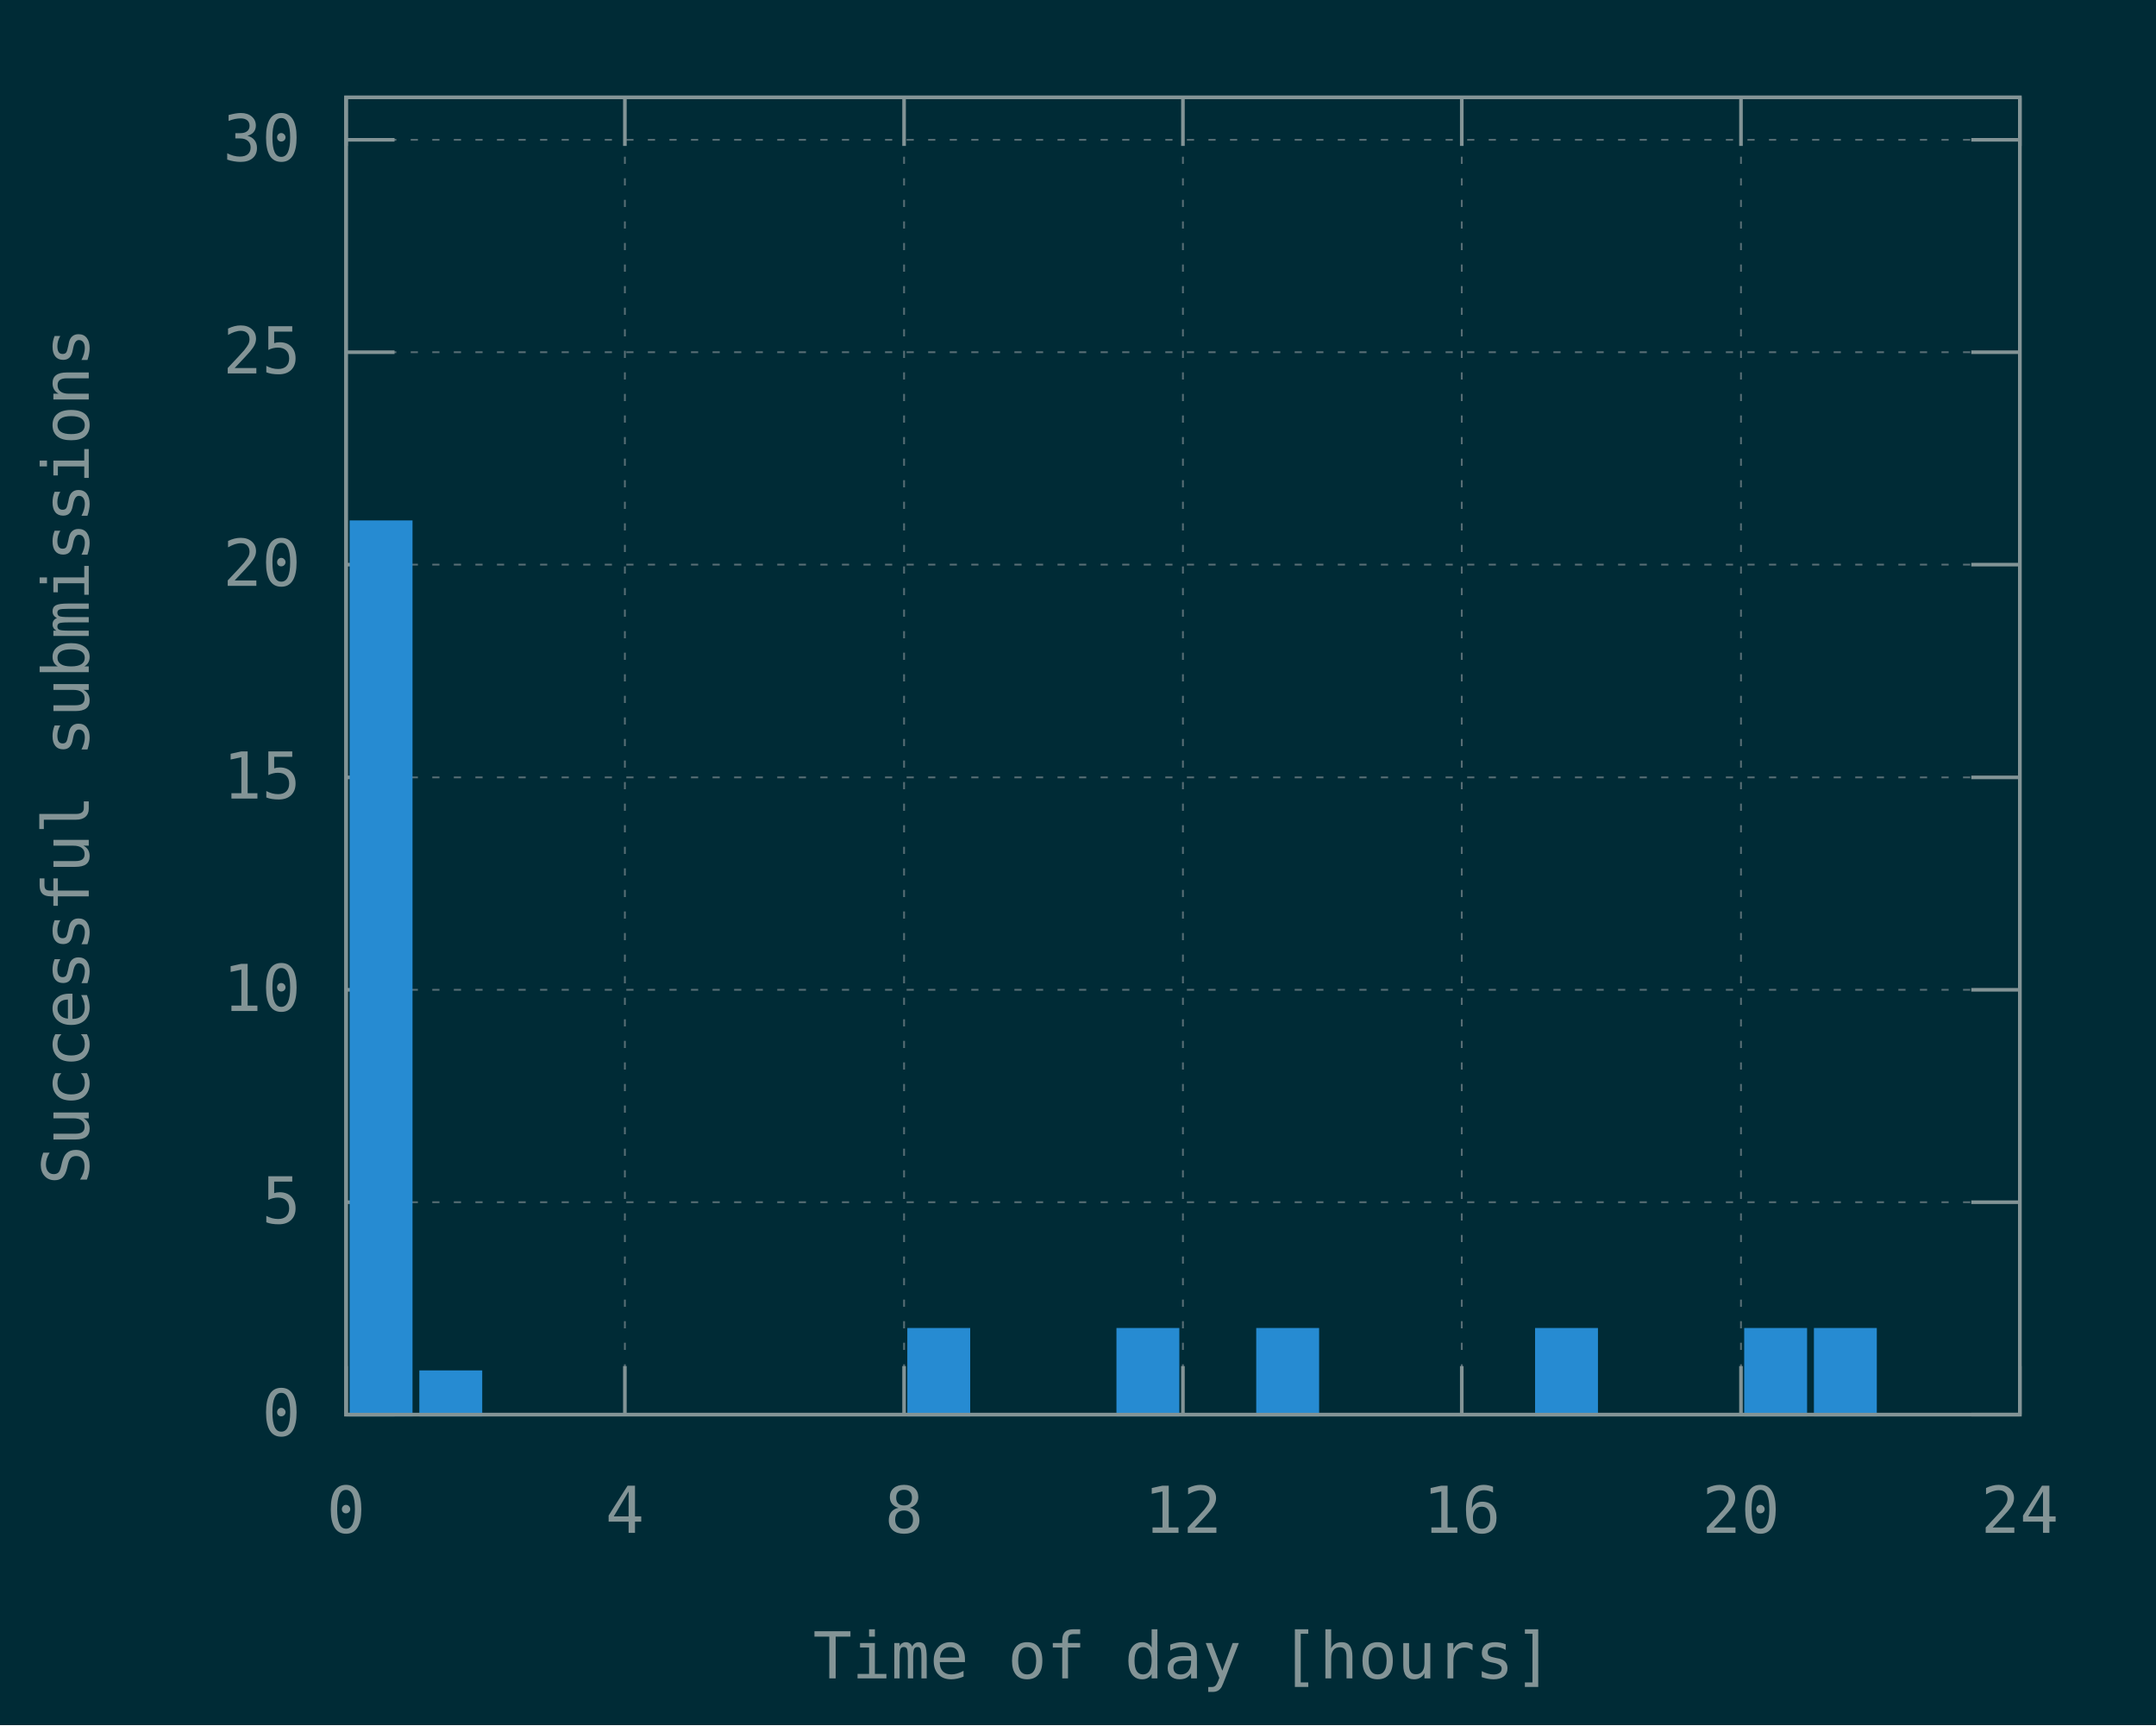
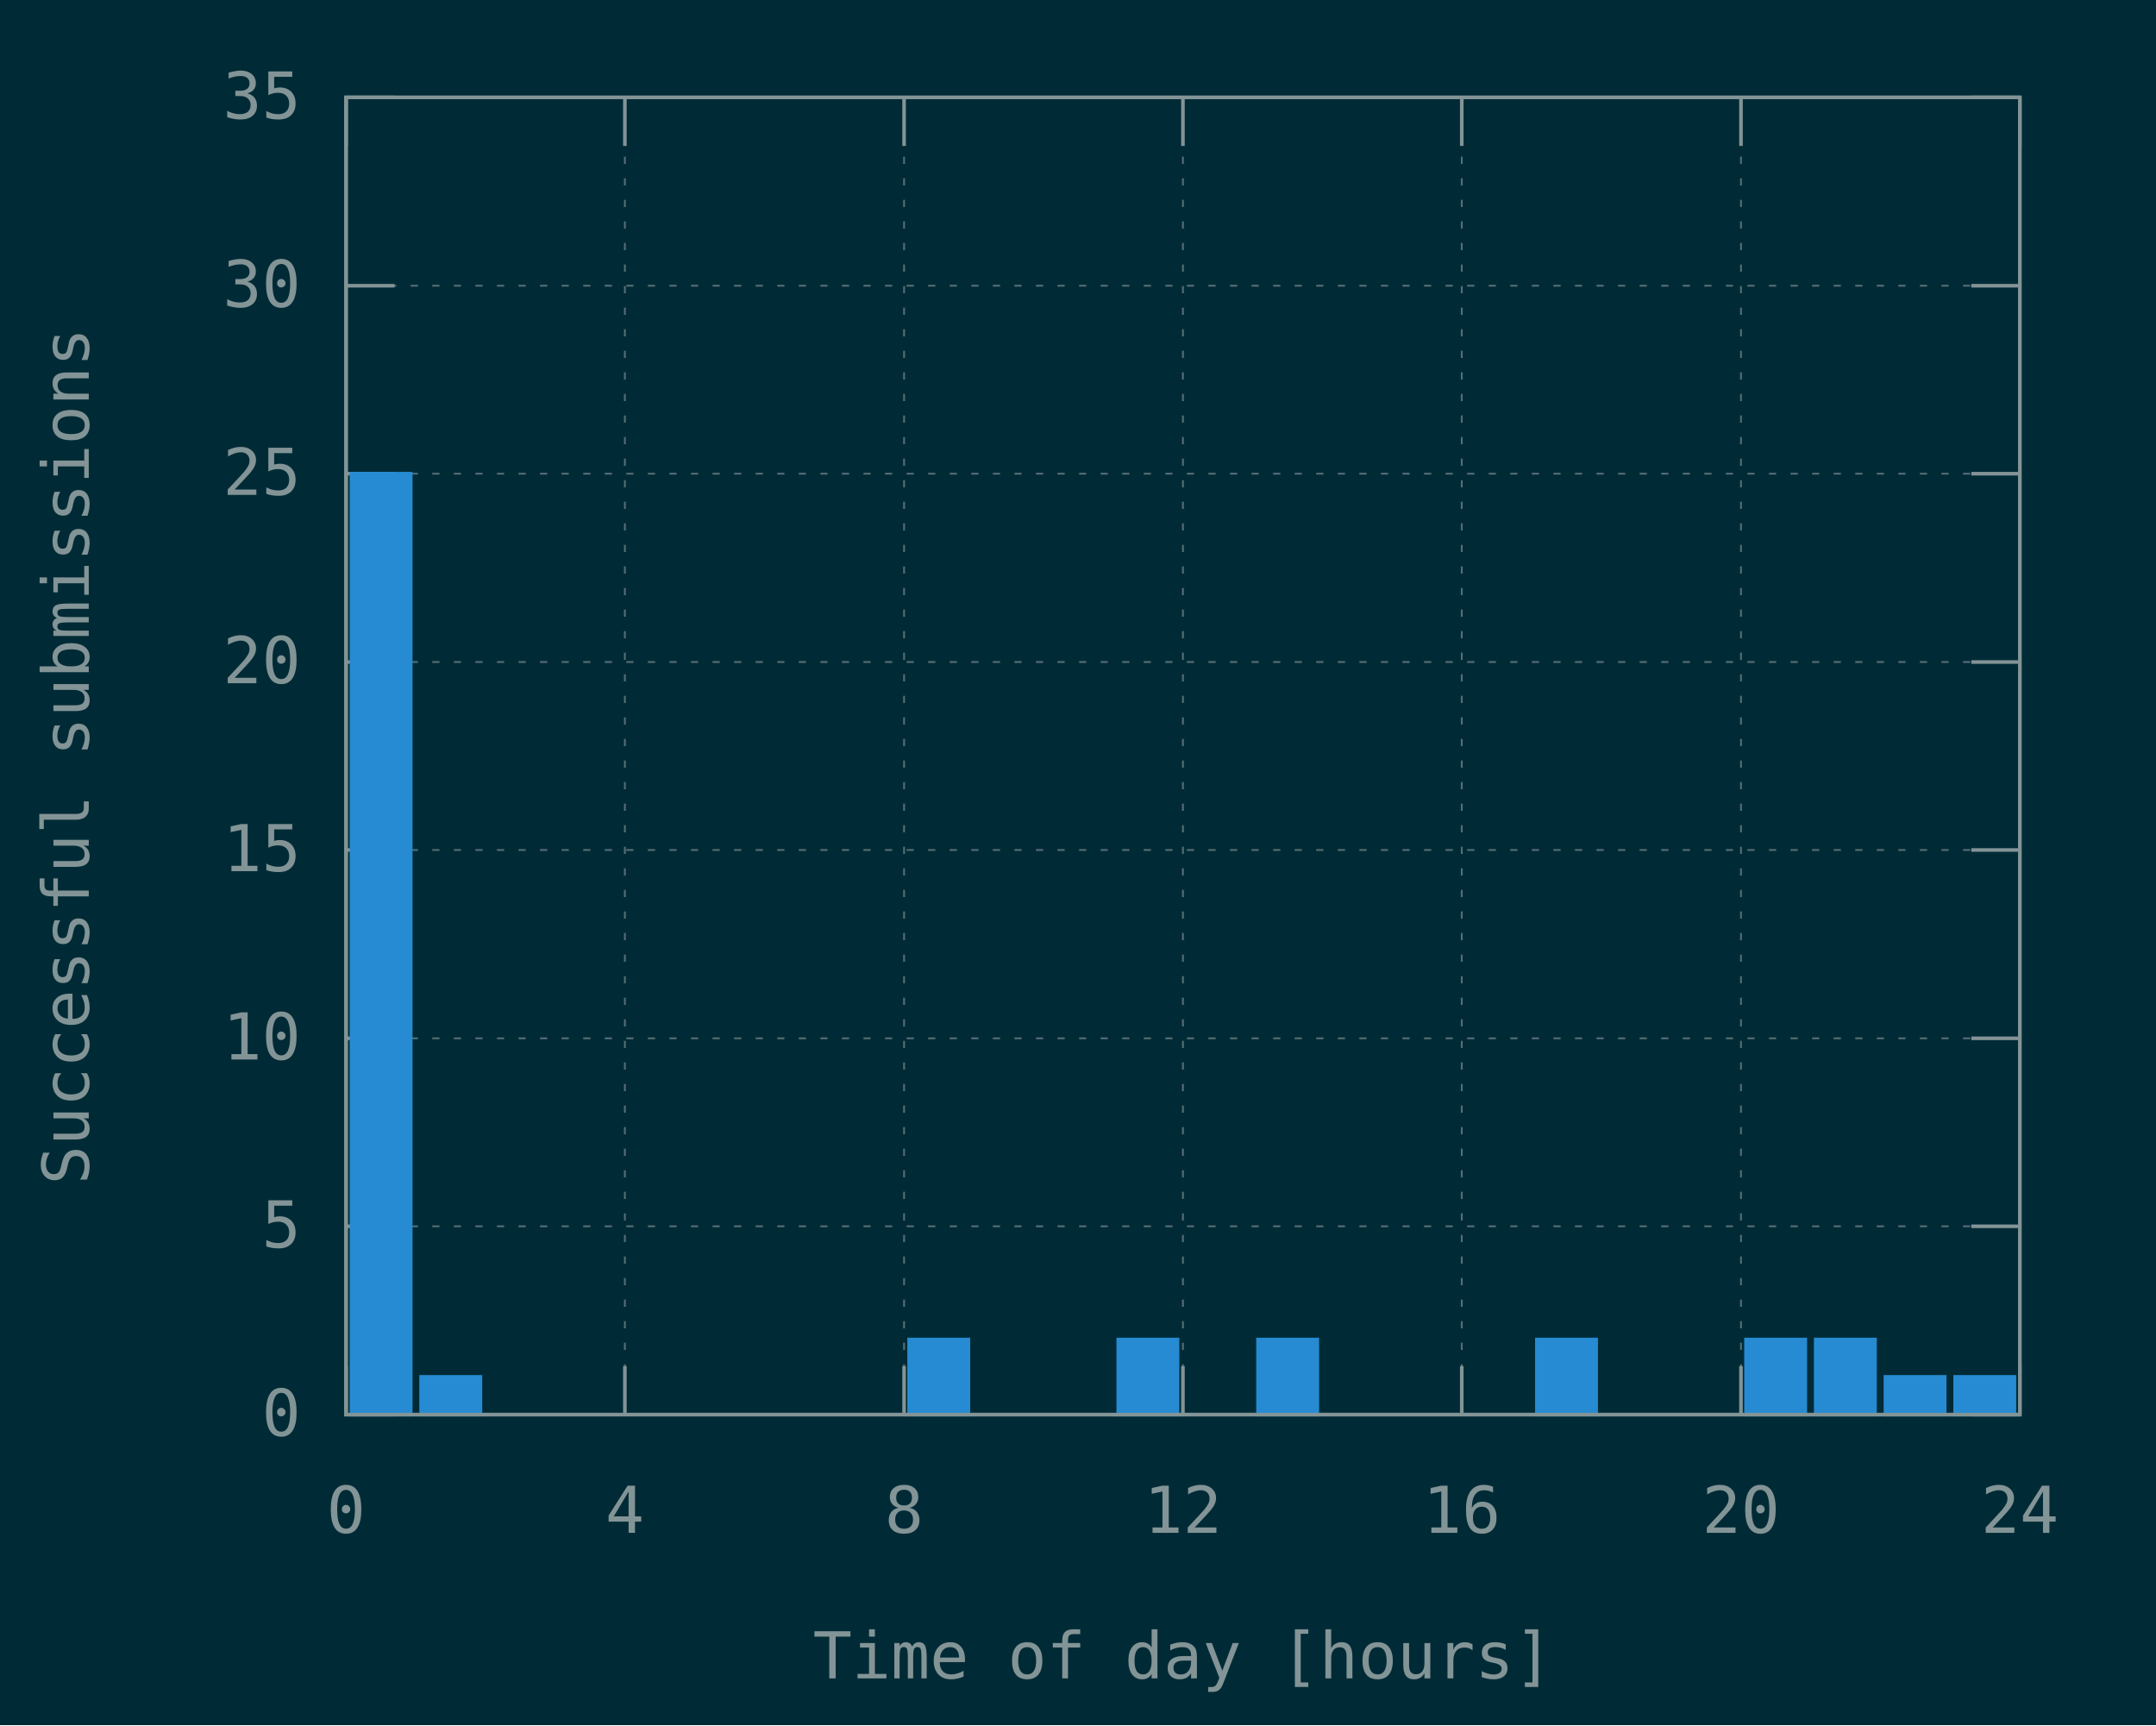
<svg xmlns="http://www.w3.org/2000/svg" xmlns:xlink="http://www.w3.org/1999/xlink" width="600" height="480" viewBox="0 0 600 480">
  <g id="gnuplot_canvas">
    <rect x="0" y="0" width="600" height="480" fill="#002b36" />
    <defs>
      <circle id="gpDot" r="0.5" stroke-width="0.5" stroke="currentColor" />
      <path id="gpPt0" stroke-width="0.148" stroke="currentColor" d="M-1,0 h2 M0,-1 v2" />
      <path id="gpPt1" stroke-width="0.148" stroke="currentColor" d="M-1,-1 L1,1 M1,-1 L-1,1" />
      <path id="gpPt2" stroke-width="0.148" stroke="currentColor" d="M-1,0 L1,0 M0,-1 L0,1 M-1,-1 L1,1 M-1,1 L1,-1" />
      <rect id="gpPt3" stroke-width="0.148" stroke="currentColor" x="-1" y="-1" width="2" height="2" />
      <rect id="gpPt4" stroke-width="0.148" stroke="currentColor" fill="currentColor" x="-1" y="-1" width="2" height="2" />
      <circle id="gpPt5" stroke-width="0.148" stroke="currentColor" cx="0" cy="0" r="1" />
      <use xlink:href="#gpPt5" id="gpPt6" fill="currentColor" stroke="none" />
      <path id="gpPt7" stroke-width="0.148" stroke="currentColor" d="M0,-1.33 L-1.33,0.67 L1.33,0.67 z" />
      <use xlink:href="#gpPt7" id="gpPt8" fill="currentColor" stroke="none" />
      <use xlink:href="#gpPt7" id="gpPt9" stroke="currentColor" transform="rotate(180)" />
      <use xlink:href="#gpPt9" id="gpPt10" fill="currentColor" stroke="none" />
      <use xlink:href="#gpPt3" id="gpPt11" stroke="currentColor" transform="rotate(45)" />
      <use xlink:href="#gpPt11" id="gpPt12" fill="currentColor" stroke="none" />
      <path id="gpPt13" stroke-width="0.148" stroke="currentColor" d="M0,1.330 L1.265,0.411 L0.782,-1.067 L-0.782,-1.076 L-1.265,0.411 z" />
      <use xlink:href="#gpPt13" id="gpPt14" fill="currentColor" stroke="none" />
      <filter id="textbox" filterUnits="objectBoundingBox" x="0" y="0" height="1" width="1">
        <feFlood flood-color="#002B36" flood-opacity="1" result="bgnd" />
        <feComposite in="SourceGraphic" in2="bgnd" operator="atop" />
      </filter>
      <filter id="greybox" filterUnits="objectBoundingBox" x="0" y="0" height="1" width="1">
        <feFlood flood-color="lightgrey" flood-opacity="1" result="grey" />
        <feComposite in="SourceGraphic" in2="grey" operator="atop" />
      </filter>
    </defs>
    <g fill="none" color="#002B36" stroke="currentColor" stroke-width="1.00" stroke-linecap="butt" stroke-linejoin="miter">
</g>
    <g fill="none" color="black" stroke="currentColor" stroke-width="1.00" stroke-linecap="butt" stroke-linejoin="miter">
</g>
    <g fill="none" color="black" stroke="rgb(131, 148, 150)" stroke-width="0.50" stroke-linecap="butt" stroke-linejoin="miter">
</g>
    <g fill="none" color="gray" stroke="currentColor" stroke-width="0.50" stroke-linecap="butt" stroke-linejoin="miter">
      <path stroke="rgb( 88, 110, 117)" stroke-dasharray="2,4" class="gridline" d="M96.3,393.6 L562.1,393.6  " />
    </g>
    <g fill="none" color="gray" stroke="rgb( 88, 110, 117)" stroke-width="1.00" stroke-linecap="butt" stroke-linejoin="miter">
</g>
    <g fill="none" color="black" stroke="currentColor" stroke-width="1.00" stroke-linecap="butt" stroke-linejoin="miter">
      <path stroke="rgb(131, 148, 150)" d="M96.3,393.6 L109.8,393.6 M562.1,393.6 L548.6,393.6  " />
      <g transform="translate(83.7,399.5)" stroke="none" fill="rgb(131,148,150)" font-family="Inconsolata" font-size="18.00" text-anchor="end">
        <text>
          <tspan font-family="Inconsolata"> 0</tspan>
        </text>
      </g>
    </g>
    <g fill="none" color="black" stroke="currentColor" stroke-width="1.00" stroke-linecap="butt" stroke-linejoin="miter">
</g>
    <g fill="none" color="black" stroke="rgb(131, 148, 150)" stroke-width="0.50" stroke-linecap="butt" stroke-linejoin="miter">
</g>
    <g fill="none" color="gray" stroke="currentColor" stroke-width="0.50" stroke-linecap="butt" stroke-linejoin="miter">
-       <path stroke="rgb( 88, 110, 117)" stroke-dasharray="2,4" class="gridline" d="M96.3,334.5 L562.1,334.5  " />
-     </g>
-     <g fill="none" color="gray" stroke="rgb( 88, 110, 117)" stroke-width="1.00" stroke-linecap="butt" stroke-linejoin="miter">
- </g>
-     <g fill="none" color="black" stroke="currentColor" stroke-width="1.00" stroke-linecap="butt" stroke-linejoin="miter">
-       <path stroke="rgb(131, 148, 150)" d="M96.3,334.5 L109.8,334.5 M562.1,334.5 L548.6,334.5  " />
-       <g transform="translate(83.7,340.4)" stroke="none" fill="rgb(131,148,150)" font-family="Inconsolata" font-size="18.00" text-anchor="end">
+       <path stroke="rgb( 88, 110, 117)" stroke-dasharray="2,4" class="gridline" d="M96.3,341.2 L562.1,341.2  " />
+     </g>
+     <g fill="none" color="gray" stroke="rgb( 88, 110, 117)" stroke-width="1.00" stroke-linecap="butt" stroke-linejoin="miter">
+ </g>
+     <g fill="none" color="black" stroke="currentColor" stroke-width="1.00" stroke-linecap="butt" stroke-linejoin="miter">
+       <path stroke="rgb(131, 148, 150)" d="M96.3,341.2 L109.8,341.2 M562.1,341.2 L548.6,341.2  " />
+       <g transform="translate(83.7,347.1)" stroke="none" fill="rgb(131,148,150)" font-family="Inconsolata" font-size="18.00" text-anchor="end">
        <text>
          <tspan font-family="Inconsolata"> 5</tspan>
        </text>
      </g>
    </g>
    <g fill="none" color="black" stroke="currentColor" stroke-width="1.00" stroke-linecap="butt" stroke-linejoin="miter">
</g>
    <g fill="none" color="black" stroke="rgb(131, 148, 150)" stroke-width="0.50" stroke-linecap="butt" stroke-linejoin="miter">
</g>
    <g fill="none" color="gray" stroke="currentColor" stroke-width="0.50" stroke-linecap="butt" stroke-linejoin="miter">
-       <path stroke="rgb( 88, 110, 117)" stroke-dasharray="2,4" class="gridline" d="M96.3,275.4 L562.1,275.4  " />
-     </g>
-     <g fill="none" color="gray" stroke="rgb( 88, 110, 117)" stroke-width="1.00" stroke-linecap="butt" stroke-linejoin="miter">
- </g>
-     <g fill="none" color="black" stroke="currentColor" stroke-width="1.00" stroke-linecap="butt" stroke-linejoin="miter">
-       <path stroke="rgb(131, 148, 150)" d="M96.3,275.4 L109.8,275.4 M562.1,275.4 L548.6,275.4  " />
-       <g transform="translate(83.7,281.3)" stroke="none" fill="rgb(131,148,150)" font-family="Inconsolata" font-size="18.00" text-anchor="end">
+       <path stroke="rgb( 88, 110, 117)" stroke-dasharray="2,4" class="gridline" d="M96.3,288.9 L562.1,288.9  " />
+     </g>
+     <g fill="none" color="gray" stroke="rgb( 88, 110, 117)" stroke-width="1.00" stroke-linecap="butt" stroke-linejoin="miter">
+ </g>
+     <g fill="none" color="black" stroke="currentColor" stroke-width="1.00" stroke-linecap="butt" stroke-linejoin="miter">
+       <path stroke="rgb(131, 148, 150)" d="M96.3,288.9 L109.8,288.9 M562.1,288.9 L548.6,288.9  " />
+       <g transform="translate(83.7,294.8)" stroke="none" fill="rgb(131,148,150)" font-family="Inconsolata" font-size="18.00" text-anchor="end">
        <text>
          <tspan font-family="Inconsolata"> 10</tspan>
        </text>
      </g>
    </g>
    <g fill="none" color="black" stroke="currentColor" stroke-width="1.00" stroke-linecap="butt" stroke-linejoin="miter">
</g>
    <g fill="none" color="black" stroke="rgb(131, 148, 150)" stroke-width="0.50" stroke-linecap="butt" stroke-linejoin="miter">
</g>
    <g fill="none" color="gray" stroke="currentColor" stroke-width="0.50" stroke-linecap="butt" stroke-linejoin="miter">
-       <path stroke="rgb( 88, 110, 117)" stroke-dasharray="2,4" class="gridline" d="M96.3,216.3 L562.1,216.3  " />
-     </g>
-     <g fill="none" color="gray" stroke="rgb( 88, 110, 117)" stroke-width="1.00" stroke-linecap="butt" stroke-linejoin="miter">
- </g>
-     <g fill="none" color="black" stroke="currentColor" stroke-width="1.00" stroke-linecap="butt" stroke-linejoin="miter">
-       <path stroke="rgb(131, 148, 150)" d="M96.3,216.3 L109.8,216.3 M562.1,216.3 L548.6,216.3  " />
-       <g transform="translate(83.7,222.2)" stroke="none" fill="rgb(131,148,150)" font-family="Inconsolata" font-size="18.00" text-anchor="end">
+       <path stroke="rgb( 88, 110, 117)" stroke-dasharray="2,4" class="gridline" d="M96.3,236.5 L562.1,236.5  " />
+     </g>
+     <g fill="none" color="gray" stroke="rgb( 88, 110, 117)" stroke-width="1.00" stroke-linecap="butt" stroke-linejoin="miter">
+ </g>
+     <g fill="none" color="black" stroke="currentColor" stroke-width="1.00" stroke-linecap="butt" stroke-linejoin="miter">
+       <path stroke="rgb(131, 148, 150)" d="M96.3,236.5 L109.8,236.5 M562.1,236.5 L548.6,236.5  " />
+       <g transform="translate(83.7,242.4)" stroke="none" fill="rgb(131,148,150)" font-family="Inconsolata" font-size="18.00" text-anchor="end">
        <text>
          <tspan font-family="Inconsolata"> 15</tspan>
        </text>
      </g>
    </g>
    <g fill="none" color="black" stroke="currentColor" stroke-width="1.00" stroke-linecap="butt" stroke-linejoin="miter">
</g>
    <g fill="none" color="black" stroke="rgb(131, 148, 150)" stroke-width="0.50" stroke-linecap="butt" stroke-linejoin="miter">
</g>
    <g fill="none" color="gray" stroke="currentColor" stroke-width="0.50" stroke-linecap="butt" stroke-linejoin="miter">
-       <path stroke="rgb( 88, 110, 117)" stroke-dasharray="2,4" class="gridline" d="M96.3,157.1 L562.1,157.1  " />
-     </g>
-     <g fill="none" color="gray" stroke="rgb( 88, 110, 117)" stroke-width="1.00" stroke-linecap="butt" stroke-linejoin="miter">
- </g>
-     <g fill="none" color="black" stroke="currentColor" stroke-width="1.00" stroke-linecap="butt" stroke-linejoin="miter">
-       <path stroke="rgb(131, 148, 150)" d="M96.3,157.1 L109.8,157.1 M562.1,157.1 L548.6,157.1  " />
-       <g transform="translate(83.7,163.0)" stroke="none" fill="rgb(131,148,150)" font-family="Inconsolata" font-size="18.00" text-anchor="end">
+       <path stroke="rgb( 88, 110, 117)" stroke-dasharray="2,4" class="gridline" d="M96.3,184.2 L562.1,184.2  " />
+     </g>
+     <g fill="none" color="gray" stroke="rgb( 88, 110, 117)" stroke-width="1.00" stroke-linecap="butt" stroke-linejoin="miter">
+ </g>
+     <g fill="none" color="black" stroke="currentColor" stroke-width="1.00" stroke-linecap="butt" stroke-linejoin="miter">
+       <path stroke="rgb(131, 148, 150)" d="M96.3,184.2 L109.8,184.2 M562.1,184.2 L548.6,184.2  " />
+       <g transform="translate(83.7,190.1)" stroke="none" fill="rgb(131,148,150)" font-family="Inconsolata" font-size="18.00" text-anchor="end">
        <text>
          <tspan font-family="Inconsolata"> 20</tspan>
        </text>
      </g>
    </g>
    <g fill="none" color="black" stroke="currentColor" stroke-width="1.00" stroke-linecap="butt" stroke-linejoin="miter">
</g>
    <g fill="none" color="black" stroke="rgb(131, 148, 150)" stroke-width="0.50" stroke-linecap="butt" stroke-linejoin="miter">
</g>
    <g fill="none" color="gray" stroke="currentColor" stroke-width="0.50" stroke-linecap="butt" stroke-linejoin="miter">
-       <path stroke="rgb( 88, 110, 117)" stroke-dasharray="2,4" class="gridline" d="M96.3,98.0 L562.1,98.0  " />
-     </g>
-     <g fill="none" color="gray" stroke="rgb( 88, 110, 117)" stroke-width="1.00" stroke-linecap="butt" stroke-linejoin="miter">
- </g>
-     <g fill="none" color="black" stroke="currentColor" stroke-width="1.00" stroke-linecap="butt" stroke-linejoin="miter">
-       <path stroke="rgb(131, 148, 150)" d="M96.3,98.0 L109.8,98.0 M562.1,98.0 L548.6,98.0  " />
-       <g transform="translate(83.7,103.9)" stroke="none" fill="rgb(131,148,150)" font-family="Inconsolata" font-size="18.00" text-anchor="end">
+       <path stroke="rgb( 88, 110, 117)" stroke-dasharray="2,4" class="gridline" d="M96.3,131.8 L562.1,131.8  " />
+     </g>
+     <g fill="none" color="gray" stroke="rgb( 88, 110, 117)" stroke-width="1.00" stroke-linecap="butt" stroke-linejoin="miter">
+ </g>
+     <g fill="none" color="black" stroke="currentColor" stroke-width="1.00" stroke-linecap="butt" stroke-linejoin="miter">
+       <path stroke="rgb(131, 148, 150)" d="M96.3,131.8 L109.8,131.8 M562.1,131.8 L548.6,131.8  " />
+       <g transform="translate(83.7,137.7)" stroke="none" fill="rgb(131,148,150)" font-family="Inconsolata" font-size="18.00" text-anchor="end">
        <text>
          <tspan font-family="Inconsolata"> 25</tspan>
        </text>
      </g>
    </g>
    <g fill="none" color="black" stroke="currentColor" stroke-width="1.00" stroke-linecap="butt" stroke-linejoin="miter">
</g>
    <g fill="none" color="black" stroke="rgb(131, 148, 150)" stroke-width="0.50" stroke-linecap="butt" stroke-linejoin="miter">
</g>
    <g fill="none" color="gray" stroke="currentColor" stroke-width="0.50" stroke-linecap="butt" stroke-linejoin="miter">
-       <path stroke="rgb( 88, 110, 117)" stroke-dasharray="2,4" class="gridline" d="M96.3,38.9 L562.1,38.9  " />
-     </g>
-     <g fill="none" color="gray" stroke="rgb( 88, 110, 117)" stroke-width="1.00" stroke-linecap="butt" stroke-linejoin="miter">
- </g>
-     <g fill="none" color="black" stroke="currentColor" stroke-width="1.00" stroke-linecap="butt" stroke-linejoin="miter">
-       <path stroke="rgb(131, 148, 150)" d="M96.3,38.9 L109.8,38.9 M562.1,38.9 L548.6,38.9  " />
-       <g transform="translate(83.7,44.8)" stroke="none" fill="rgb(131,148,150)" font-family="Inconsolata" font-size="18.00" text-anchor="end">
+       <path stroke="rgb( 88, 110, 117)" stroke-dasharray="2,4" class="gridline" d="M96.3,79.5 L562.1,79.5  " />
+     </g>
+     <g fill="none" color="gray" stroke="rgb( 88, 110, 117)" stroke-width="1.00" stroke-linecap="butt" stroke-linejoin="miter">
+ </g>
+     <g fill="none" color="black" stroke="currentColor" stroke-width="1.00" stroke-linecap="butt" stroke-linejoin="miter">
+       <path stroke="rgb(131, 148, 150)" d="M96.3,79.5 L109.8,79.5 M562.1,79.5 L548.6,79.5  " />
+       <g transform="translate(83.7,85.4)" stroke="none" fill="rgb(131,148,150)" font-family="Inconsolata" font-size="18.00" text-anchor="end">
        <text>
          <tspan font-family="Inconsolata"> 30</tspan>
+         </text>
+       </g>
+     </g>
+     <g fill="none" color="black" stroke="currentColor" stroke-width="1.00" stroke-linecap="butt" stroke-linejoin="miter">
+ </g>
+     <g fill="none" color="black" stroke="rgb(131, 148, 150)" stroke-width="0.50" stroke-linecap="butt" stroke-linejoin="miter">
+ </g>
+     <g fill="none" color="gray" stroke="currentColor" stroke-width="0.50" stroke-linecap="butt" stroke-linejoin="miter">
+       <path stroke="rgb( 88, 110, 117)" stroke-dasharray="2,4" class="gridline" d="M96.3,27.1 L562.1,27.1  " />
+     </g>
+     <g fill="none" color="gray" stroke="rgb( 88, 110, 117)" stroke-width="1.00" stroke-linecap="butt" stroke-linejoin="miter">
+ </g>
+     <g fill="none" color="black" stroke="currentColor" stroke-width="1.00" stroke-linecap="butt" stroke-linejoin="miter">
+       <path stroke="rgb(131, 148, 150)" d="M96.3,27.1 L109.8,27.1 M562.1,27.1 L548.6,27.1  " />
+       <g transform="translate(83.7,33.0)" stroke="none" fill="rgb(131,148,150)" font-family="Inconsolata" font-size="18.00" text-anchor="end">
+         <text>
+           <tspan font-family="Inconsolata"> 35</tspan>
        </text>
      </g>
    </g>
    <g fill="none" color="black" stroke="currentColor" stroke-width="1.00" stroke-linecap="butt" stroke-linejoin="miter">
</g>
    <g fill="none" color="black" stroke="rgb(131, 148, 150)" stroke-width="0.50" stroke-linecap="butt" stroke-linejoin="miter">
</g>
    <g fill="none" color="gray" stroke="currentColor" stroke-width="0.50" stroke-linecap="butt" stroke-linejoin="miter">
      <path stroke="rgb( 88, 110, 117)" stroke-dasharray="2,4" class="gridline" d="M96.3,393.6 L96.3,27.1  " />
    </g>
    <g fill="none" color="gray" stroke="rgb( 88, 110, 117)" stroke-width="1.00" stroke-linecap="butt" stroke-linejoin="miter">
</g>
    <g fill="none" color="black" stroke="currentColor" stroke-width="1.00" stroke-linecap="butt" stroke-linejoin="miter">
      <path stroke="rgb(131, 148, 150)" d="M96.3,393.6 L96.3,380.1 M96.3,27.1 L96.3,40.6  " />
      <g transform="translate(96.3,426.5)" stroke="none" fill="rgb(131,148,150)" font-family="Inconsolata" font-size="18.00" text-anchor="middle">
        <text>
          <tspan font-family="Inconsolata"> 0</tspan>
        </text>
      </g>
    </g>
    <g fill="none" color="black" stroke="currentColor" stroke-width="1.00" stroke-linecap="butt" stroke-linejoin="miter">
</g>
    <g fill="none" color="black" stroke="rgb(131, 148, 150)" stroke-width="0.50" stroke-linecap="butt" stroke-linejoin="miter">
</g>
    <g fill="none" color="gray" stroke="currentColor" stroke-width="0.50" stroke-linecap="butt" stroke-linejoin="miter">
      <path stroke="rgb( 88, 110, 117)" stroke-dasharray="2,4" class="gridline" d="M173.9,393.6 L173.9,27.1  " />
    </g>
    <g fill="none" color="gray" stroke="rgb( 88, 110, 117)" stroke-width="1.00" stroke-linecap="butt" stroke-linejoin="miter">
</g>
    <g fill="none" color="black" stroke="currentColor" stroke-width="1.00" stroke-linecap="butt" stroke-linejoin="miter">
      <path stroke="rgb(131, 148, 150)" d="M173.9,393.6 L173.9,380.1 M173.9,27.1 L173.9,40.6  " />
      <g transform="translate(173.9,426.5)" stroke="none" fill="rgb(131,148,150)" font-family="Inconsolata" font-size="18.00" text-anchor="middle">
        <text>
          <tspan font-family="Inconsolata"> 4</tspan>
        </text>
      </g>
    </g>
    <g fill="none" color="black" stroke="currentColor" stroke-width="1.00" stroke-linecap="butt" stroke-linejoin="miter">
</g>
    <g fill="none" color="black" stroke="rgb(131, 148, 150)" stroke-width="0.50" stroke-linecap="butt" stroke-linejoin="miter">
</g>
    <g fill="none" color="gray" stroke="currentColor" stroke-width="0.50" stroke-linecap="butt" stroke-linejoin="miter">
      <path stroke="rgb( 88, 110, 117)" stroke-dasharray="2,4" class="gridline" d="M251.6,393.6 L251.6,27.1  " />
    </g>
    <g fill="none" color="gray" stroke="rgb( 88, 110, 117)" stroke-width="1.00" stroke-linecap="butt" stroke-linejoin="miter">
</g>
    <g fill="none" color="black" stroke="currentColor" stroke-width="1.00" stroke-linecap="butt" stroke-linejoin="miter">
      <path stroke="rgb(131, 148, 150)" d="M251.6,393.6 L251.6,380.1 M251.6,27.1 L251.6,40.6  " />
      <g transform="translate(251.6,426.5)" stroke="none" fill="rgb(131,148,150)" font-family="Inconsolata" font-size="18.00" text-anchor="middle">
        <text>
          <tspan font-family="Inconsolata"> 8</tspan>
        </text>
      </g>
    </g>
    <g fill="none" color="black" stroke="currentColor" stroke-width="1.00" stroke-linecap="butt" stroke-linejoin="miter">
</g>
    <g fill="none" color="black" stroke="rgb(131, 148, 150)" stroke-width="0.50" stroke-linecap="butt" stroke-linejoin="miter">
</g>
    <g fill="none" color="gray" stroke="currentColor" stroke-width="0.50" stroke-linecap="butt" stroke-linejoin="miter">
      <path stroke="rgb( 88, 110, 117)" stroke-dasharray="2,4" class="gridline" d="M329.2,393.6 L329.2,27.1  " />
    </g>
    <g fill="none" color="gray" stroke="rgb( 88, 110, 117)" stroke-width="1.00" stroke-linecap="butt" stroke-linejoin="miter">
</g>
    <g fill="none" color="black" stroke="currentColor" stroke-width="1.00" stroke-linecap="butt" stroke-linejoin="miter">
      <path stroke="rgb(131, 148, 150)" d="M329.2,393.6 L329.2,380.1 M329.2,27.1 L329.2,40.6  " />
      <g transform="translate(329.2,426.5)" stroke="none" fill="rgb(131,148,150)" font-family="Inconsolata" font-size="18.00" text-anchor="middle">
        <text>
          <tspan font-family="Inconsolata"> 12</tspan>
        </text>
      </g>
    </g>
    <g fill="none" color="black" stroke="currentColor" stroke-width="1.00" stroke-linecap="butt" stroke-linejoin="miter">
</g>
    <g fill="none" color="black" stroke="rgb(131, 148, 150)" stroke-width="0.50" stroke-linecap="butt" stroke-linejoin="miter">
</g>
    <g fill="none" color="gray" stroke="currentColor" stroke-width="0.50" stroke-linecap="butt" stroke-linejoin="miter">
      <path stroke="rgb( 88, 110, 117)" stroke-dasharray="2,4" class="gridline" d="M406.8,393.6 L406.8,27.1  " />
    </g>
    <g fill="none" color="gray" stroke="rgb( 88, 110, 117)" stroke-width="1.00" stroke-linecap="butt" stroke-linejoin="miter">
</g>
    <g fill="none" color="black" stroke="currentColor" stroke-width="1.00" stroke-linecap="butt" stroke-linejoin="miter">
      <path stroke="rgb(131, 148, 150)" d="M406.8,393.6 L406.8,380.1 M406.8,27.1 L406.8,40.6  " />
      <g transform="translate(406.8,426.5)" stroke="none" fill="rgb(131,148,150)" font-family="Inconsolata" font-size="18.00" text-anchor="middle">
        <text>
          <tspan font-family="Inconsolata"> 16</tspan>
        </text>
      </g>
    </g>
    <g fill="none" color="black" stroke="currentColor" stroke-width="1.00" stroke-linecap="butt" stroke-linejoin="miter">
</g>
    <g fill="none" color="black" stroke="rgb(131, 148, 150)" stroke-width="0.50" stroke-linecap="butt" stroke-linejoin="miter">
</g>
    <g fill="none" color="gray" stroke="currentColor" stroke-width="0.50" stroke-linecap="butt" stroke-linejoin="miter">
      <path stroke="rgb( 88, 110, 117)" stroke-dasharray="2,4" class="gridline" d="M484.5,393.6 L484.5,40.6 L484.5,27.1  " />
    </g>
    <g fill="none" color="gray" stroke="rgb( 88, 110, 117)" stroke-width="1.00" stroke-linecap="butt" stroke-linejoin="miter">
</g>
    <g fill="none" color="black" stroke="currentColor" stroke-width="1.00" stroke-linecap="butt" stroke-linejoin="miter">
      <path stroke="rgb(131, 148, 150)" d="M484.5,393.6 L484.5,380.1 M484.5,27.1 L484.5,40.6  " />
      <g transform="translate(484.5,426.5)" stroke="none" fill="rgb(131,148,150)" font-family="Inconsolata" font-size="18.00" text-anchor="middle">
        <text>
          <tspan font-family="Inconsolata"> 20</tspan>
        </text>
      </g>
    </g>
    <g fill="none" color="black" stroke="currentColor" stroke-width="1.00" stroke-linecap="butt" stroke-linejoin="miter">
</g>
    <g fill="none" color="black" stroke="rgb(131, 148, 150)" stroke-width="0.50" stroke-linecap="butt" stroke-linejoin="miter">
</g>
    <g fill="none" color="gray" stroke="currentColor" stroke-width="0.50" stroke-linecap="butt" stroke-linejoin="miter">
      <path stroke="rgb( 88, 110, 117)" stroke-dasharray="2,4" class="gridline" d="M562.1,393.6 L562.1,27.1  " />
    </g>
    <g fill="none" color="gray" stroke="rgb( 88, 110, 117)" stroke-width="1.00" stroke-linecap="butt" stroke-linejoin="miter">
</g>
    <g fill="none" color="black" stroke="currentColor" stroke-width="1.00" stroke-linecap="butt" stroke-linejoin="miter">
      <path stroke="rgb(131, 148, 150)" d="M562.1,393.6 L562.1,380.1 M562.1,27.1 L562.1,40.6  " />
      <g transform="translate(562.1,426.5)" stroke="none" fill="rgb(131,148,150)" font-family="Inconsolata" font-size="18.00" text-anchor="middle">
        <text>
          <tspan font-family="Inconsolata"> 24</tspan>
        </text>
      </g>
    </g>
    <g fill="none" color="black" stroke="currentColor" stroke-width="1.00" stroke-linecap="butt" stroke-linejoin="miter">
</g>
    <g fill="none" color="black" stroke="currentColor" stroke-width="1.00" stroke-linecap="butt" stroke-linejoin="miter">
      <path stroke="rgb(131, 148, 150)" d="M96.3,27.1 L96.3,393.6 L562.1,393.6 L562.1,27.1 L96.3,27.1 Z  " />
    </g>
    <g fill="none" color="black" stroke="currentColor" stroke-width="1.00" stroke-linecap="butt" stroke-linejoin="miter">
      <g transform="translate(24.7,210.4) rotate(270)" stroke="none" fill="rgb(131,148,150)" font-family="Inconsolata" font-size="18.00" text-anchor="middle">
        <text>
          <tspan font-family="Inconsolata">Successful submissions</tspan>
        </text>
      </g>
    </g>
    <g fill="none" color="black" stroke="currentColor" stroke-width="1.00" stroke-linecap="butt" stroke-linejoin="miter">
      <g transform="translate(329.2,467.0)" stroke="none" fill="rgb(131,148,150)" font-family="Inconsolata" font-size="18.00" text-anchor="middle">
        <text>
          <tspan font-family="Inconsolata">Time of day [hours]</tspan>
        </text>
      </g>
    </g>
    <g fill="none" color="black" stroke="currentColor" stroke-width="1.00" stroke-linecap="butt" stroke-linejoin="miter">
</g>
    <g id="gnuplot_plot_1">
      <g fill="none" color="black" stroke="currentColor" stroke-width="1.00" stroke-linecap="butt" stroke-linejoin="miter">
        <g stroke="none" shape-rendering="crispEdges">
-           <polygon fill="rgb( 38, 139, 210)" points="97.8,393.6 114.4,393.6 114.4,145.2 97.8,145.2 " />
-         </g>
-         <path stroke="rgb( 38, 139, 210)" d="M97.8,393.6 L97.8,145.3 L114.3,145.3 L114.3,393.6 L97.8,393.6 Z  " />
-         <g stroke="none" shape-rendering="crispEdges">
-           <polygon fill="rgb( 38, 139, 210)" points="117.2,393.6 133.8,393.6 133.8,381.7 117.2,381.7 " />
-         </g>
-         <path stroke="rgb( 38, 139, 210)" d="M117.2,393.6 L117.2,381.8 L133.7,381.8 L133.7,393.6 L117.2,393.6 Z  " />
-         <g stroke="none" shape-rendering="crispEdges">
-           <polygon fill="rgb( 38, 139, 210)" points="253.0,393.6 269.6,393.6 269.6,369.9 253.0,369.9 " />
-         </g>
-         <path stroke="rgb( 38, 139, 210)" d="M253.0,393.6 L253.0,370.0 L269.5,370.0 L269.5,393.6 L253.0,393.6 Z  " />
-         <g stroke="none" shape-rendering="crispEdges">
-           <polygon fill="rgb( 38, 139, 210)" points="311.2,393.6 327.8,393.6 327.8,369.9 311.2,369.9 " />
-         </g>
-         <path stroke="rgb( 38, 139, 210)" d="M311.2,393.6 L311.2,370.0 L327.7,370.0 L327.7,393.6 L311.2,393.6 Z  " />
-         <g stroke="none" shape-rendering="crispEdges">
-           <polygon fill="rgb( 38, 139, 210)" points="350.1,393.6 366.7,393.6 366.7,369.9 350.1,369.9 " />
-         </g>
-         <path stroke="rgb( 38, 139, 210)" d="M350.1,393.6 L350.1,370.0 L366.6,370.0 L366.6,393.6 L350.1,393.6 Z  " />
-         <g stroke="none" shape-rendering="crispEdges">
-           <polygon fill="rgb( 38, 139, 210)" points="427.7,393.6 444.3,393.6 444.3,369.9 427.7,369.9 " />
-         </g>
-         <path stroke="rgb( 38, 139, 210)" d="M427.7,393.6 L427.7,370.0 L444.2,370.0 L444.2,393.6 L427.7,393.6 Z  " />
-         <g stroke="none" shape-rendering="crispEdges">
-           <polygon fill="rgb( 38, 139, 210)" points="485.9,393.6 502.5,393.6 502.5,369.9 485.9,369.9 " />
-         </g>
-         <path stroke="rgb( 38, 139, 210)" d="M485.9,393.6 L485.9,370.0 L502.4,370.0 L502.4,393.6 L485.9,393.6 Z  " />
-         <g stroke="none" shape-rendering="crispEdges">
-           <polygon fill="rgb( 38, 139, 210)" points="505.3,393.6 521.9,393.6 521.9,369.9 505.3,369.9 " />
-         </g>
-         <path stroke="rgb( 38, 139, 210)" d="M505.3,393.6 L505.3,370.0 L521.8,370.0 L521.8,393.6 L505.3,393.6 Z  " />
+           <polygon fill="rgb( 38, 139, 210)" points="97.8,393.6 114.4,393.6 114.4,131.7 97.8,131.7 " />
+         </g>
+         <path stroke="rgb( 38, 139, 210)" d="M97.8,393.6 L97.8,131.8 L114.3,131.8 L114.3,393.6 L97.8,393.6 Z  " />
+         <g stroke="none" shape-rendering="crispEdges">
+           <polygon fill="rgb( 38, 139, 210)" points="117.2,393.6 133.8,393.6 133.8,383.0 117.2,383.0 " />
+         </g>
+         <path stroke="rgb( 38, 139, 210)" d="M117.2,393.6 L117.2,383.1 L133.7,383.1 L133.7,393.6 L117.2,393.6 Z  " />
+         <g stroke="none" shape-rendering="crispEdges">
+           <polygon fill="rgb( 38, 139, 210)" points="253.0,393.6 269.6,393.6 269.6,372.6 253.0,372.6 " />
+         </g>
+         <path stroke="rgb( 38, 139, 210)" d="M253.0,393.6 L253.0,372.7 L269.5,372.7 L269.5,393.6 L253.0,393.6 Z  " />
+         <g stroke="none" shape-rendering="crispEdges">
+           <polygon fill="rgb( 38, 139, 210)" points="311.2,393.6 327.8,393.6 327.8,372.6 311.2,372.6 " />
+         </g>
+         <path stroke="rgb( 38, 139, 210)" d="M311.2,393.6 L311.2,372.7 L327.7,372.7 L327.7,393.6 L311.2,393.6 Z  " />
+         <g stroke="none" shape-rendering="crispEdges">
+           <polygon fill="rgb( 38, 139, 210)" points="350.1,393.6 366.7,393.6 366.7,372.6 350.1,372.6 " />
+         </g>
+         <path stroke="rgb( 38, 139, 210)" d="M350.1,393.6 L350.1,372.7 L366.6,372.7 L366.6,393.6 L350.1,393.6 Z  " />
+         <g stroke="none" shape-rendering="crispEdges">
+           <polygon fill="rgb( 38, 139, 210)" points="427.7,393.6 444.3,393.6 444.3,372.6 427.7,372.6 " />
+         </g>
+         <path stroke="rgb( 38, 139, 210)" d="M427.7,393.6 L427.7,372.7 L444.2,372.7 L444.2,393.6 L427.7,393.6 Z  " />
+         <g stroke="none" shape-rendering="crispEdges">
+           <polygon fill="rgb( 38, 139, 210)" points="485.9,393.6 502.5,393.6 502.5,372.6 485.9,372.6 " />
+         </g>
+         <path stroke="rgb( 38, 139, 210)" d="M485.9,393.6 L485.9,372.7 L502.4,372.7 L502.4,393.6 L485.9,393.6 Z  " />
+         <g stroke="none" shape-rendering="crispEdges">
+           <polygon fill="rgb( 38, 139, 210)" points="505.3,393.6 521.9,393.6 521.9,372.6 505.3,372.6 " />
+         </g>
+         <path stroke="rgb( 38, 139, 210)" d="M505.3,393.6 L505.3,372.7 L521.8,372.7 L521.8,393.6 L505.3,393.6 Z  " />
+         <g stroke="none" shape-rendering="crispEdges">
+           <polygon fill="rgb( 38, 139, 210)" points="524.7,393.6 541.3,393.6 541.3,383.0 524.7,383.0 " />
+         </g>
+         <path stroke="rgb( 38, 139, 210)" d="M524.7,393.6 L524.7,383.1 L541.2,383.1 L541.2,393.6 L524.7,393.6 Z  " />
+         <g stroke="none" shape-rendering="crispEdges">
+           <polygon fill="rgb( 38, 139, 210)" points="544.1,393.6 560.7,393.6 560.7,383.0 544.1,383.0 " />
+         </g>
+         <path stroke="rgb( 38, 139, 210)" d="M544.1,393.6 L544.1,383.1 L560.6,383.1 L560.6,393.6 L544.1,393.6 Z  " />
      </g>
    </g>
    <g fill="none" color="#002B36" stroke="rgb( 38, 139, 210)" stroke-width="2.00" stroke-linecap="butt" stroke-linejoin="miter">
</g>
    <g fill="none" color="black" stroke="currentColor" stroke-width="2.00" stroke-linecap="butt" stroke-linejoin="miter">
</g>
    <g fill="none" color="black" stroke="black" stroke-width="1.00" stroke-linecap="butt" stroke-linejoin="miter">
</g>
    <g fill="none" color="black" stroke="currentColor" stroke-width="1.00" stroke-linecap="butt" stroke-linejoin="miter">
      <path stroke="rgb(131, 148, 150)" d="M96.3,27.1 L96.3,393.6 L562.1,393.6 L562.1,27.1 L96.3,27.1 Z  " />
    </g>
    <g fill="none" color="black" stroke="currentColor" stroke-width="1.00" stroke-linecap="butt" stroke-linejoin="miter">
</g>
  </g>
</svg>
